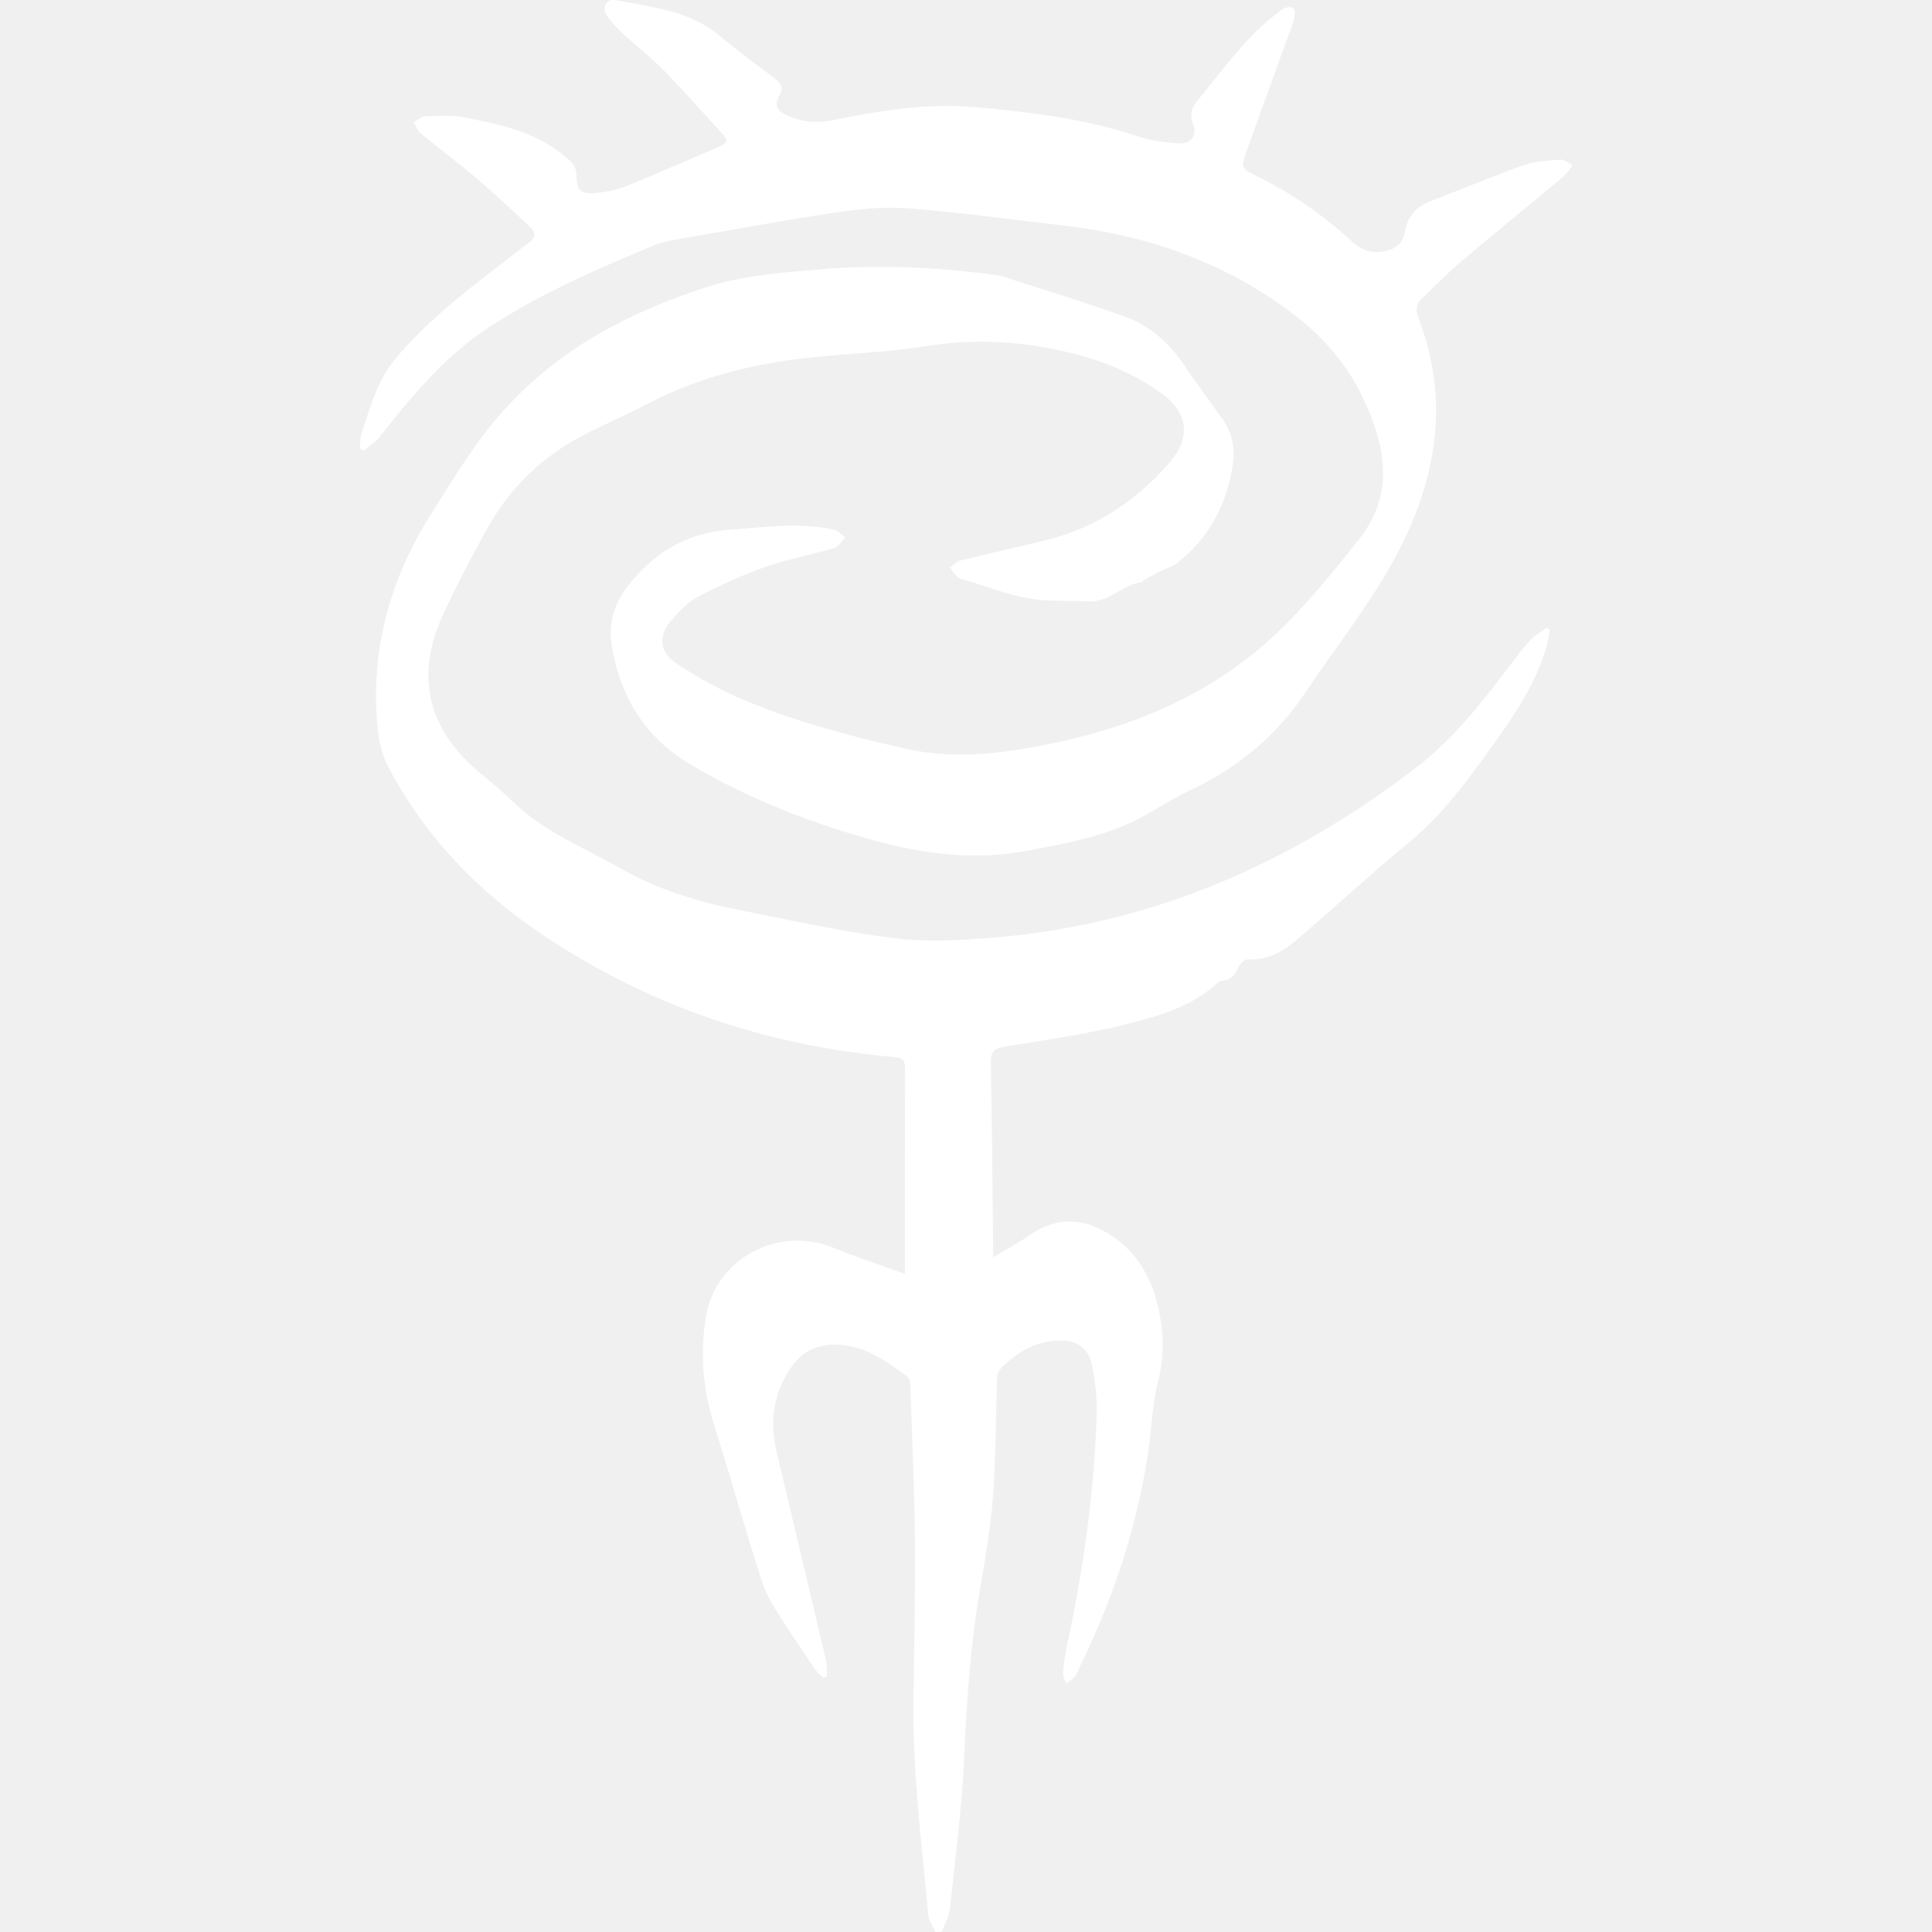
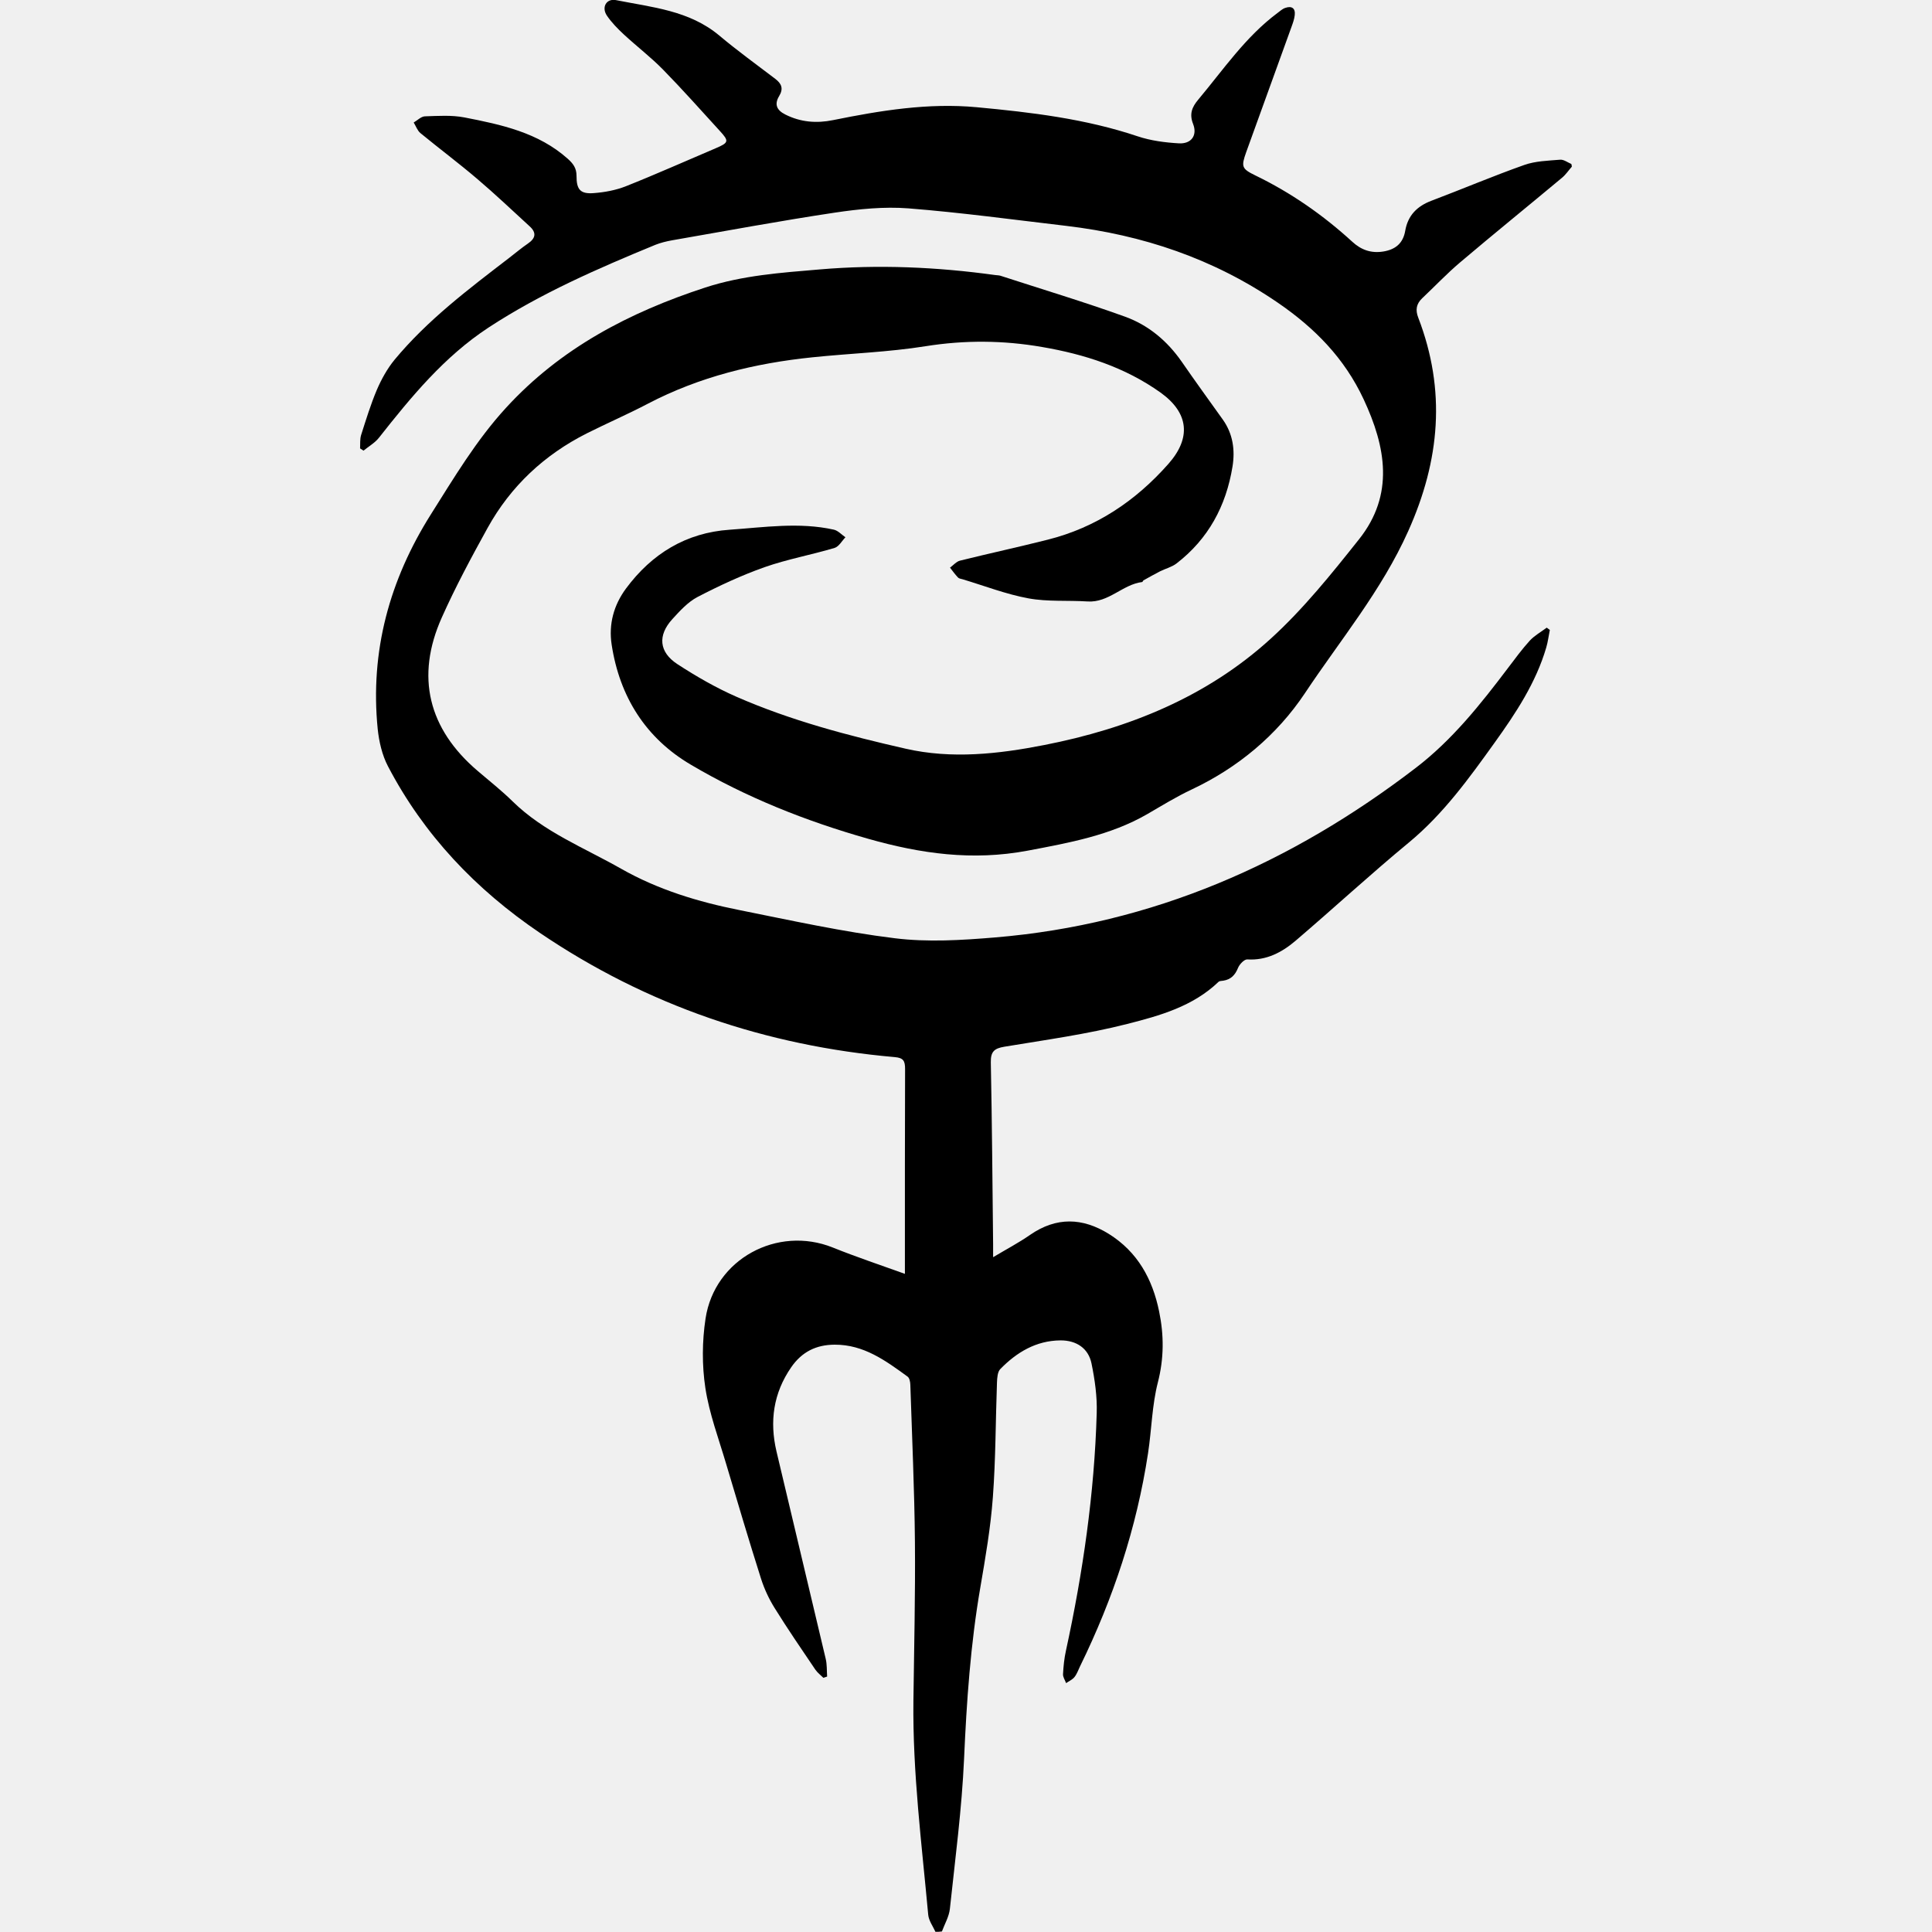
<svg xmlns="http://www.w3.org/2000/svg" version="1.1" width="32" height="32" viewBox="0 0 32 32">
-   <path fill="#fff" d="M15.496 32.001c-0.043-0.095-0.113-0.188-0.122-0.288-0.108-1.179-0.259-2.355-0.245-3.542 0.011-0.878 0.033-1.757 0.025-2.634-0.008-0.867-0.048-1.733-0.076-2.6-0.001-0.048-0.014-0.115-0.047-0.137-0.363-0.264-0.724-0.53-1.206-0.528-0.306 0.001-0.543 0.118-0.72 0.374-0.296 0.429-0.361 0.895-0.244 1.394 0.271 1.145 0.545 2.29 0.815 3.434 0.023 0.095 0.017 0.197 0.024 0.295-0.021 0.007-0.041 0.014-0.062 0.021-0.045-0.045-0.098-0.084-0.133-0.135-0.228-0.337-0.459-0.674-0.674-1.020-0.095-0.152-0.173-0.32-0.227-0.49-0.2-0.63-0.388-1.265-0.577-1.899-0.123-0.417-0.279-0.83-0.344-1.257-0.057-0.375-0.054-0.774 0.003-1.149 0.149-0.986 1.189-1.546 2.108-1.177 0.387 0.156 0.784 0.288 1.194 0.436 0-0.078 0-0.128 0-0.179 0-1.071-0.001-2.142 0.003-3.213 0-0.132-0.025-0.186-0.171-0.198-2.134-0.187-4.103-0.854-5.88-2.059-1.058-0.717-1.92-1.621-2.515-2.76-0.096-0.184-0.147-0.405-0.169-0.615-0.129-1.288 0.196-2.47 0.881-3.556 0.384-0.608 0.751-1.226 1.241-1.761 0.907-0.992 2.046-1.585 3.304-1.996 0.618-0.201 1.252-0.245 1.89-0.299 0.976-0.084 1.947-0.041 2.914 0.093 0.028 0.004 0.058 0.003 0.084 0.011 0.689 0.224 1.381 0.432 2.061 0.677 0.39 0.14 0.704 0.404 0.944 0.75 0.222 0.322 0.452 0.638 0.679 0.956 0.167 0.235 0.205 0.503 0.16 0.779-0.106 0.652-0.401 1.199-0.929 1.605-0.078 0.059-0.181 0.084-0.271 0.129-0.093 0.047-0.183 0.099-0.275 0.15-0.009 0.006-0.013 0.025-0.020 0.027-0.326 0.040-0.555 0.346-0.907 0.322-0.326-0.021-0.659 0.007-0.976-0.051-0.371-0.068-0.728-0.207-1.091-0.316-0.027-0.008-0.061-0.011-0.078-0.030-0.048-0.051-0.089-0.108-0.132-0.163 0.055-0.040 0.105-0.101 0.166-0.116 0.483-0.12 0.97-0.225 1.452-0.347 0.8-0.201 1.455-0.64 1.998-1.254 0.383-0.432 0.34-0.847-0.129-1.183-0.588-0.419-1.26-0.635-1.964-0.755-0.64-0.111-1.278-0.116-1.925-0.013-0.619 0.099-1.251 0.119-1.876 0.184-0.954 0.098-1.872 0.322-2.727 0.769-0.33 0.173-0.674 0.322-1.007 0.489-0.707 0.356-1.265 0.877-1.648 1.57-0.268 0.485-0.531 0.975-0.757 1.481-0.439 0.98-0.224 1.846 0.595 2.543 0.194 0.166 0.395 0.324 0.577 0.503 0.517 0.507 1.184 0.767 1.796 1.115s1.278 0.55 1.962 0.686c0.854 0.171 1.707 0.36 2.57 0.466 0.545 0.068 1.111 0.033 1.662-0.013 2.61-0.217 4.906-1.227 6.969-2.808 0.604-0.462 1.074-1.054 1.529-1.656 0.116-0.153 0.231-0.31 0.36-0.452 0.079-0.085 0.187-0.145 0.281-0.215 0.017 0.013 0.034 0.025 0.051 0.038-0.020 0.096-0.031 0.196-0.059 0.29-0.171 0.585-0.506 1.090-0.854 1.575-0.424 0.591-0.85 1.183-1.421 1.655-0.638 0.527-1.245 1.088-1.874 1.625-0.227 0.194-0.485 0.332-0.803 0.312-0.050-0.003-0.13 0.081-0.154 0.142-0.048 0.118-0.118 0.19-0.242 0.21-0.028 0.004-0.064 0.003-0.081 0.020-0.424 0.407-0.973 0.56-1.512 0.697-0.667 0.17-1.354 0.264-2.035 0.377-0.167 0.028-0.227 0.081-0.224 0.258 0.020 1.002 0.027 2.005 0.038 3.008 0 0.061 0 0.122 0 0.22 0.221-0.132 0.425-0.239 0.613-0.37 0.435-0.3 0.867-0.286 1.303-0.016 0.477 0.298 0.724 0.747 0.834 1.286 0.081 0.394 0.081 0.775-0.021 1.173-0.098 0.381-0.103 0.784-0.163 1.175-0.188 1.235-0.577 2.407-1.125 3.526-0.030 0.061-0.052 0.129-0.093 0.18-0.034 0.043-0.092 0.068-0.139 0.101-0.018-0.050-0.054-0.101-0.051-0.149 0.007-0.129 0.020-0.261 0.048-0.387 0.282-1.298 0.472-2.608 0.51-3.936 0.009-0.273-0.031-0.553-0.086-0.822-0.052-0.254-0.252-0.384-0.513-0.383-0.405 0.003-0.727 0.197-0.999 0.476-0.045 0.047-0.051 0.146-0.054 0.221-0.023 0.633-0.021 1.269-0.068 1.901-0.037 0.502-0.123 1-0.208 1.496-0.162 0.939-0.227 1.886-0.269 2.836-0.037 0.83-0.147 1.658-0.235 2.485-0.014 0.129-0.086 0.251-0.132 0.375-0.038 0.006-0.072 0.006-0.106 0.006zM26.037 2.758c-0.055 0.062-0.103 0.135-0.166 0.187-0.561 0.468-1.129 0.928-1.686 1.4-0.22 0.186-0.419 0.397-0.629 0.595-0.098 0.093-0.115 0.194-0.065 0.322 0.462 1.203 0.361 2.359-0.167 3.536-0.442 0.986-1.124 1.801-1.71 2.683-0.465 0.697-1.111 1.234-1.869 1.592-0.262 0.123-0.497 0.269-0.744 0.412-0.608 0.351-1.294 0.475-1.982 0.605-0.911 0.171-1.767 0.051-2.642-0.198-1.031-0.293-2.016-0.684-2.934-1.226-0.747-0.439-1.18-1.125-1.312-1.988-0.052-0.34 0.034-0.655 0.238-0.931 0.428-0.577 0.996-0.924 1.716-0.973 0.574-0.040 1.152-0.129 1.727-0.001 0.069 0.016 0.127 0.082 0.191 0.126-0.059 0.061-0.108 0.154-0.179 0.176-0.384 0.115-0.784 0.187-1.16 0.319-0.381 0.135-0.751 0.307-1.111 0.494-0.16 0.084-0.293 0.231-0.418 0.368-0.244 0.268-0.221 0.545 0.086 0.745 0.312 0.203 0.638 0.391 0.978 0.54 0.9 0.394 1.849 0.643 2.802 0.86 0.764 0.174 1.536 0.088 2.295-0.061 1.396-0.273 2.691-0.796 3.75-1.76 0.541-0.492 1.007-1.073 1.464-1.648 0.588-0.74 0.445-1.529 0.076-2.319-0.316-0.677-0.805-1.177-1.422-1.6-1.067-0.73-2.237-1.122-3.505-1.272-0.871-0.102-1.741-0.221-2.615-0.29-0.402-0.031-0.816 0.011-1.218 0.071-0.9 0.135-1.796 0.302-2.693 0.458-0.095 0.017-0.19 0.040-0.278 0.075-0.952 0.392-1.897 0.803-2.763 1.37-0.735 0.482-1.282 1.149-1.816 1.826-0.067 0.085-0.169 0.142-0.255 0.213-0.018-0.013-0.038-0.024-0.057-0.037 0.004-0.074-0.004-0.153 0.017-0.221 0.081-0.254 0.159-0.509 0.262-0.752 0.075-0.174 0.171-0.347 0.29-0.493 0.547-0.66 1.227-1.172 1.901-1.69 0.103-0.079 0.203-0.164 0.31-0.237 0.129-0.088 0.145-0.18 0.028-0.286-0.288-0.264-0.571-0.533-0.869-0.786-0.306-0.261-0.629-0.502-0.939-0.757-0.051-0.042-0.075-0.116-0.112-0.176 0.061-0.035 0.122-0.099 0.184-0.102 0.218-0.007 0.443-0.023 0.656 0.018 0.611 0.119 1.223 0.249 1.711 0.684 0.092 0.082 0.146 0.156 0.146 0.283-0.001 0.232 0.065 0.305 0.293 0.286 0.177-0.014 0.36-0.048 0.524-0.113 0.499-0.198 0.99-0.418 1.485-0.628 0.221-0.094 0.228-0.118 0.072-0.288-0.31-0.339-0.615-0.683-0.935-1.010-0.205-0.21-0.441-0.39-0.656-0.589-0.102-0.095-0.203-0.198-0.281-0.313-0.092-0.139-0.006-0.286 0.152-0.255 0.595 0.119 1.214 0.17 1.711 0.587 0.299 0.251 0.616 0.48 0.927 0.717 0.106 0.081 0.139 0.163 0.062 0.289-0.079 0.132-0.040 0.23 0.105 0.302 0.252 0.127 0.517 0.149 0.793 0.092 0.785-0.159 1.574-0.288 2.377-0.213 0.901 0.084 1.801 0.191 2.666 0.482 0.215 0.072 0.452 0.103 0.68 0.116 0.208 0.013 0.312-0.132 0.237-0.322-0.065-0.166-0.017-0.279 0.085-0.401 0.418-0.499 0.785-1.043 1.316-1.438 0.041-0.030 0.079-0.067 0.126-0.082 0.105-0.037 0.17 0.003 0.157 0.119-0.007 0.067-0.031 0.132-0.054 0.196-0.249 0.691-0.5 1.383-0.75 2.074-0.086 0.241-0.075 0.275 0.15 0.385 0.591 0.286 1.124 0.657 1.607 1.099 0.147 0.135 0.31 0.194 0.513 0.162 0.205-0.033 0.329-0.139 0.364-0.344 0.044-0.254 0.196-0.407 0.434-0.497 0.513-0.194 1.019-0.409 1.536-0.592 0.187-0.067 0.398-0.071 0.598-0.088 0.058-0.004 0.122 0.045 0.183 0.071 0.007 0.018 0.007 0.030 0.007 0.041z" />
+   <path d="M15.496 32.001c-0.043-0.095-0.113-0.188-0.122-0.288-0.108-1.179-0.259-2.355-0.245-3.542 0.011-0.878 0.033-1.757 0.025-2.634-0.008-0.867-0.048-1.733-0.076-2.6-0.001-0.048-0.014-0.115-0.047-0.137-0.363-0.264-0.724-0.53-1.206-0.528-0.306 0.001-0.543 0.118-0.72 0.374-0.296 0.429-0.361 0.895-0.244 1.394 0.271 1.145 0.545 2.29 0.815 3.434 0.023 0.095 0.017 0.197 0.024 0.295-0.021 0.007-0.041 0.014-0.062 0.021-0.045-0.045-0.098-0.084-0.133-0.135-0.228-0.337-0.459-0.674-0.674-1.020-0.095-0.152-0.173-0.32-0.227-0.49-0.2-0.63-0.388-1.265-0.577-1.899-0.123-0.417-0.279-0.83-0.344-1.257-0.057-0.375-0.054-0.774 0.003-1.149 0.149-0.986 1.189-1.546 2.108-1.177 0.387 0.156 0.784 0.288 1.194 0.436 0-0.078 0-0.128 0-0.179 0-1.071-0.001-2.142 0.003-3.213 0-0.132-0.025-0.186-0.171-0.198-2.134-0.187-4.103-0.854-5.88-2.059-1.058-0.717-1.92-1.621-2.515-2.76-0.096-0.184-0.147-0.405-0.169-0.615-0.129-1.288 0.196-2.47 0.881-3.556 0.384-0.608 0.751-1.226 1.241-1.761 0.907-0.992 2.046-1.585 3.304-1.996 0.618-0.201 1.252-0.245 1.89-0.299 0.976-0.084 1.947-0.041 2.914 0.093 0.028 0.004 0.058 0.003 0.084 0.011 0.689 0.224 1.381 0.432 2.061 0.677 0.39 0.14 0.704 0.404 0.944 0.75 0.222 0.322 0.452 0.638 0.679 0.956 0.167 0.235 0.205 0.503 0.16 0.779-0.106 0.652-0.401 1.199-0.929 1.605-0.078 0.059-0.181 0.084-0.271 0.129-0.093 0.047-0.183 0.099-0.275 0.15-0.009 0.006-0.013 0.025-0.020 0.027-0.326 0.040-0.555 0.346-0.907 0.322-0.326-0.021-0.659 0.007-0.976-0.051-0.371-0.068-0.728-0.207-1.091-0.316-0.027-0.008-0.061-0.011-0.078-0.030-0.048-0.051-0.089-0.108-0.132-0.163 0.055-0.040 0.105-0.101 0.166-0.116 0.483-0.12 0.97-0.225 1.452-0.347 0.8-0.201 1.455-0.64 1.998-1.254 0.383-0.432 0.34-0.847-0.129-1.183-0.588-0.419-1.26-0.635-1.964-0.755-0.64-0.111-1.278-0.116-1.925-0.013-0.619 0.099-1.251 0.119-1.876 0.184-0.954 0.098-1.872 0.322-2.727 0.769-0.33 0.173-0.674 0.322-1.007 0.489-0.707 0.356-1.265 0.877-1.648 1.57-0.268 0.485-0.531 0.975-0.757 1.481-0.439 0.98-0.224 1.846 0.595 2.543 0.194 0.166 0.395 0.324 0.577 0.503 0.517 0.507 1.184 0.767 1.796 1.115s1.278 0.55 1.962 0.686c0.854 0.171 1.707 0.36 2.57 0.466 0.545 0.068 1.111 0.033 1.662-0.013 2.61-0.217 4.906-1.227 6.969-2.808 0.604-0.462 1.074-1.054 1.529-1.656 0.116-0.153 0.231-0.31 0.36-0.452 0.079-0.085 0.187-0.145 0.281-0.215 0.017 0.013 0.034 0.025 0.051 0.038-0.020 0.096-0.031 0.196-0.059 0.29-0.171 0.585-0.506 1.090-0.854 1.575-0.424 0.591-0.85 1.183-1.421 1.655-0.638 0.527-1.245 1.088-1.874 1.625-0.227 0.194-0.485 0.332-0.803 0.312-0.050-0.003-0.13 0.081-0.154 0.142-0.048 0.118-0.118 0.19-0.242 0.21-0.028 0.004-0.064 0.003-0.081 0.020-0.424 0.407-0.973 0.56-1.512 0.697-0.667 0.17-1.354 0.264-2.035 0.377-0.167 0.028-0.227 0.081-0.224 0.258 0.020 1.002 0.027 2.005 0.038 3.008 0 0.061 0 0.122 0 0.22 0.221-0.132 0.425-0.239 0.613-0.37 0.435-0.3 0.867-0.286 1.303-0.016 0.477 0.298 0.724 0.747 0.834 1.286 0.081 0.394 0.081 0.775-0.021 1.173-0.098 0.381-0.103 0.784-0.163 1.175-0.188 1.235-0.577 2.407-1.125 3.526-0.030 0.061-0.052 0.129-0.093 0.18-0.034 0.043-0.092 0.068-0.139 0.101-0.018-0.050-0.054-0.101-0.051-0.149 0.007-0.129 0.020-0.261 0.048-0.387 0.282-1.298 0.472-2.608 0.51-3.936 0.009-0.273-0.031-0.553-0.086-0.822-0.052-0.254-0.252-0.384-0.513-0.383-0.405 0.003-0.727 0.197-0.999 0.476-0.045 0.047-0.051 0.146-0.054 0.221-0.023 0.633-0.021 1.269-0.068 1.901-0.037 0.502-0.123 1-0.208 1.496-0.162 0.939-0.227 1.886-0.269 2.836-0.037 0.83-0.147 1.658-0.235 2.485-0.014 0.129-0.086 0.251-0.132 0.375-0.038 0.006-0.072 0.006-0.106 0.006z" />
+   <path d="M26.037 2.758c-0.055 0.062-0.103 0.135-0.166 0.187-0.561 0.468-1.129 0.928-1.686 1.4-0.22 0.186-0.419 0.397-0.629 0.595-0.098 0.093-0.115 0.194-0.065 0.322 0.462 1.203 0.361 2.359-0.167 3.536-0.442 0.986-1.124 1.801-1.71 2.683-0.465 0.697-1.111 1.234-1.869 1.592-0.262 0.123-0.497 0.269-0.744 0.412-0.608 0.351-1.294 0.475-1.982 0.605-0.911 0.171-1.767 0.051-2.642-0.198-1.031-0.293-2.016-0.684-2.934-1.226-0.747-0.439-1.18-1.125-1.312-1.988-0.052-0.34 0.034-0.655 0.238-0.931 0.428-0.577 0.996-0.924 1.716-0.973 0.574-0.040 1.152-0.129 1.727-0.001 0.069 0.016 0.127 0.082 0.191 0.126-0.059 0.061-0.108 0.154-0.179 0.176-0.384 0.115-0.784 0.187-1.16 0.319-0.381 0.135-0.751 0.307-1.111 0.494-0.16 0.084-0.293 0.231-0.418 0.368-0.244 0.268-0.221 0.545 0.086 0.745 0.312 0.203 0.638 0.391 0.978 0.54 0.9 0.394 1.849 0.643 2.802 0.86 0.764 0.174 1.536 0.088 2.295-0.061 1.396-0.273 2.691-0.796 3.75-1.76 0.541-0.492 1.007-1.073 1.464-1.648 0.588-0.74 0.445-1.529 0.076-2.319-0.316-0.677-0.805-1.177-1.422-1.6-1.067-0.73-2.237-1.122-3.505-1.272-0.871-0.102-1.741-0.221-2.615-0.29-0.402-0.031-0.816 0.011-1.218 0.071-0.9 0.135-1.796 0.302-2.693 0.458-0.095 0.017-0.19 0.040-0.278 0.075-0.952 0.392-1.897 0.803-2.763 1.37-0.735 0.482-1.282 1.149-1.816 1.826-0.067 0.085-0.169 0.142-0.255 0.213-0.018-0.013-0.038-0.024-0.057-0.037 0.004-0.074-0.004-0.153 0.017-0.221 0.081-0.254 0.159-0.509 0.262-0.752 0.075-0.174 0.171-0.347 0.29-0.493 0.547-0.66 1.227-1.172 1.901-1.69 0.103-0.079 0.203-0.164 0.31-0.237 0.129-0.088 0.145-0.18 0.028-0.286-0.288-0.264-0.571-0.533-0.869-0.786-0.306-0.261-0.629-0.502-0.939-0.757-0.051-0.042-0.075-0.116-0.112-0.176 0.061-0.035 0.122-0.099 0.184-0.102 0.218-0.007 0.443-0.023 0.656 0.018 0.611 0.119 1.223 0.249 1.711 0.684 0.092 0.082 0.146 0.156 0.146 0.283-0.001 0.232 0.065 0.305 0.293 0.286 0.177-0.014 0.36-0.048 0.524-0.113 0.499-0.198 0.99-0.418 1.485-0.628 0.221-0.094 0.228-0.118 0.072-0.288-0.31-0.339-0.615-0.683-0.935-1.010-0.205-0.21-0.441-0.39-0.656-0.589-0.102-0.095-0.203-0.198-0.281-0.313-0.092-0.139-0.006-0.286 0.152-0.255 0.595 0.119 1.214 0.17 1.711 0.587 0.299 0.251 0.616 0.48 0.927 0.717 0.106 0.081 0.139 0.163 0.062 0.289-0.079 0.132-0.040 0.23 0.105 0.302 0.252 0.127 0.517 0.149 0.793 0.092 0.785-0.159 1.574-0.288 2.377-0.213 0.901 0.084 1.801 0.191 2.666 0.482 0.215 0.072 0.452 0.103 0.68 0.116 0.208 0.013 0.312-0.132 0.237-0.322-0.065-0.166-0.017-0.279 0.085-0.401 0.418-0.499 0.785-1.043 1.316-1.438 0.041-0.030 0.079-0.067 0.126-0.082 0.105-0.037 0.17 0.003 0.157 0.119-0.007 0.067-0.031 0.132-0.054 0.196-0.249 0.691-0.5 1.383-0.75 2.074-0.086 0.241-0.075 0.275 0.15 0.385 0.591 0.286 1.124 0.657 1.607 1.099 0.147 0.135 0.31 0.194 0.513 0.162 0.205-0.033 0.329-0.139 0.364-0.344 0.044-0.254 0.196-0.407 0.434-0.497 0.513-0.194 1.019-0.409 1.536-0.592 0.187-0.067 0.398-0.071 0.598-0.088 0.058-0.004 0.122 0.045 0.183 0.071 0.007 0.018 0.007 0.030 0.007 0.041z" />
</svg>
